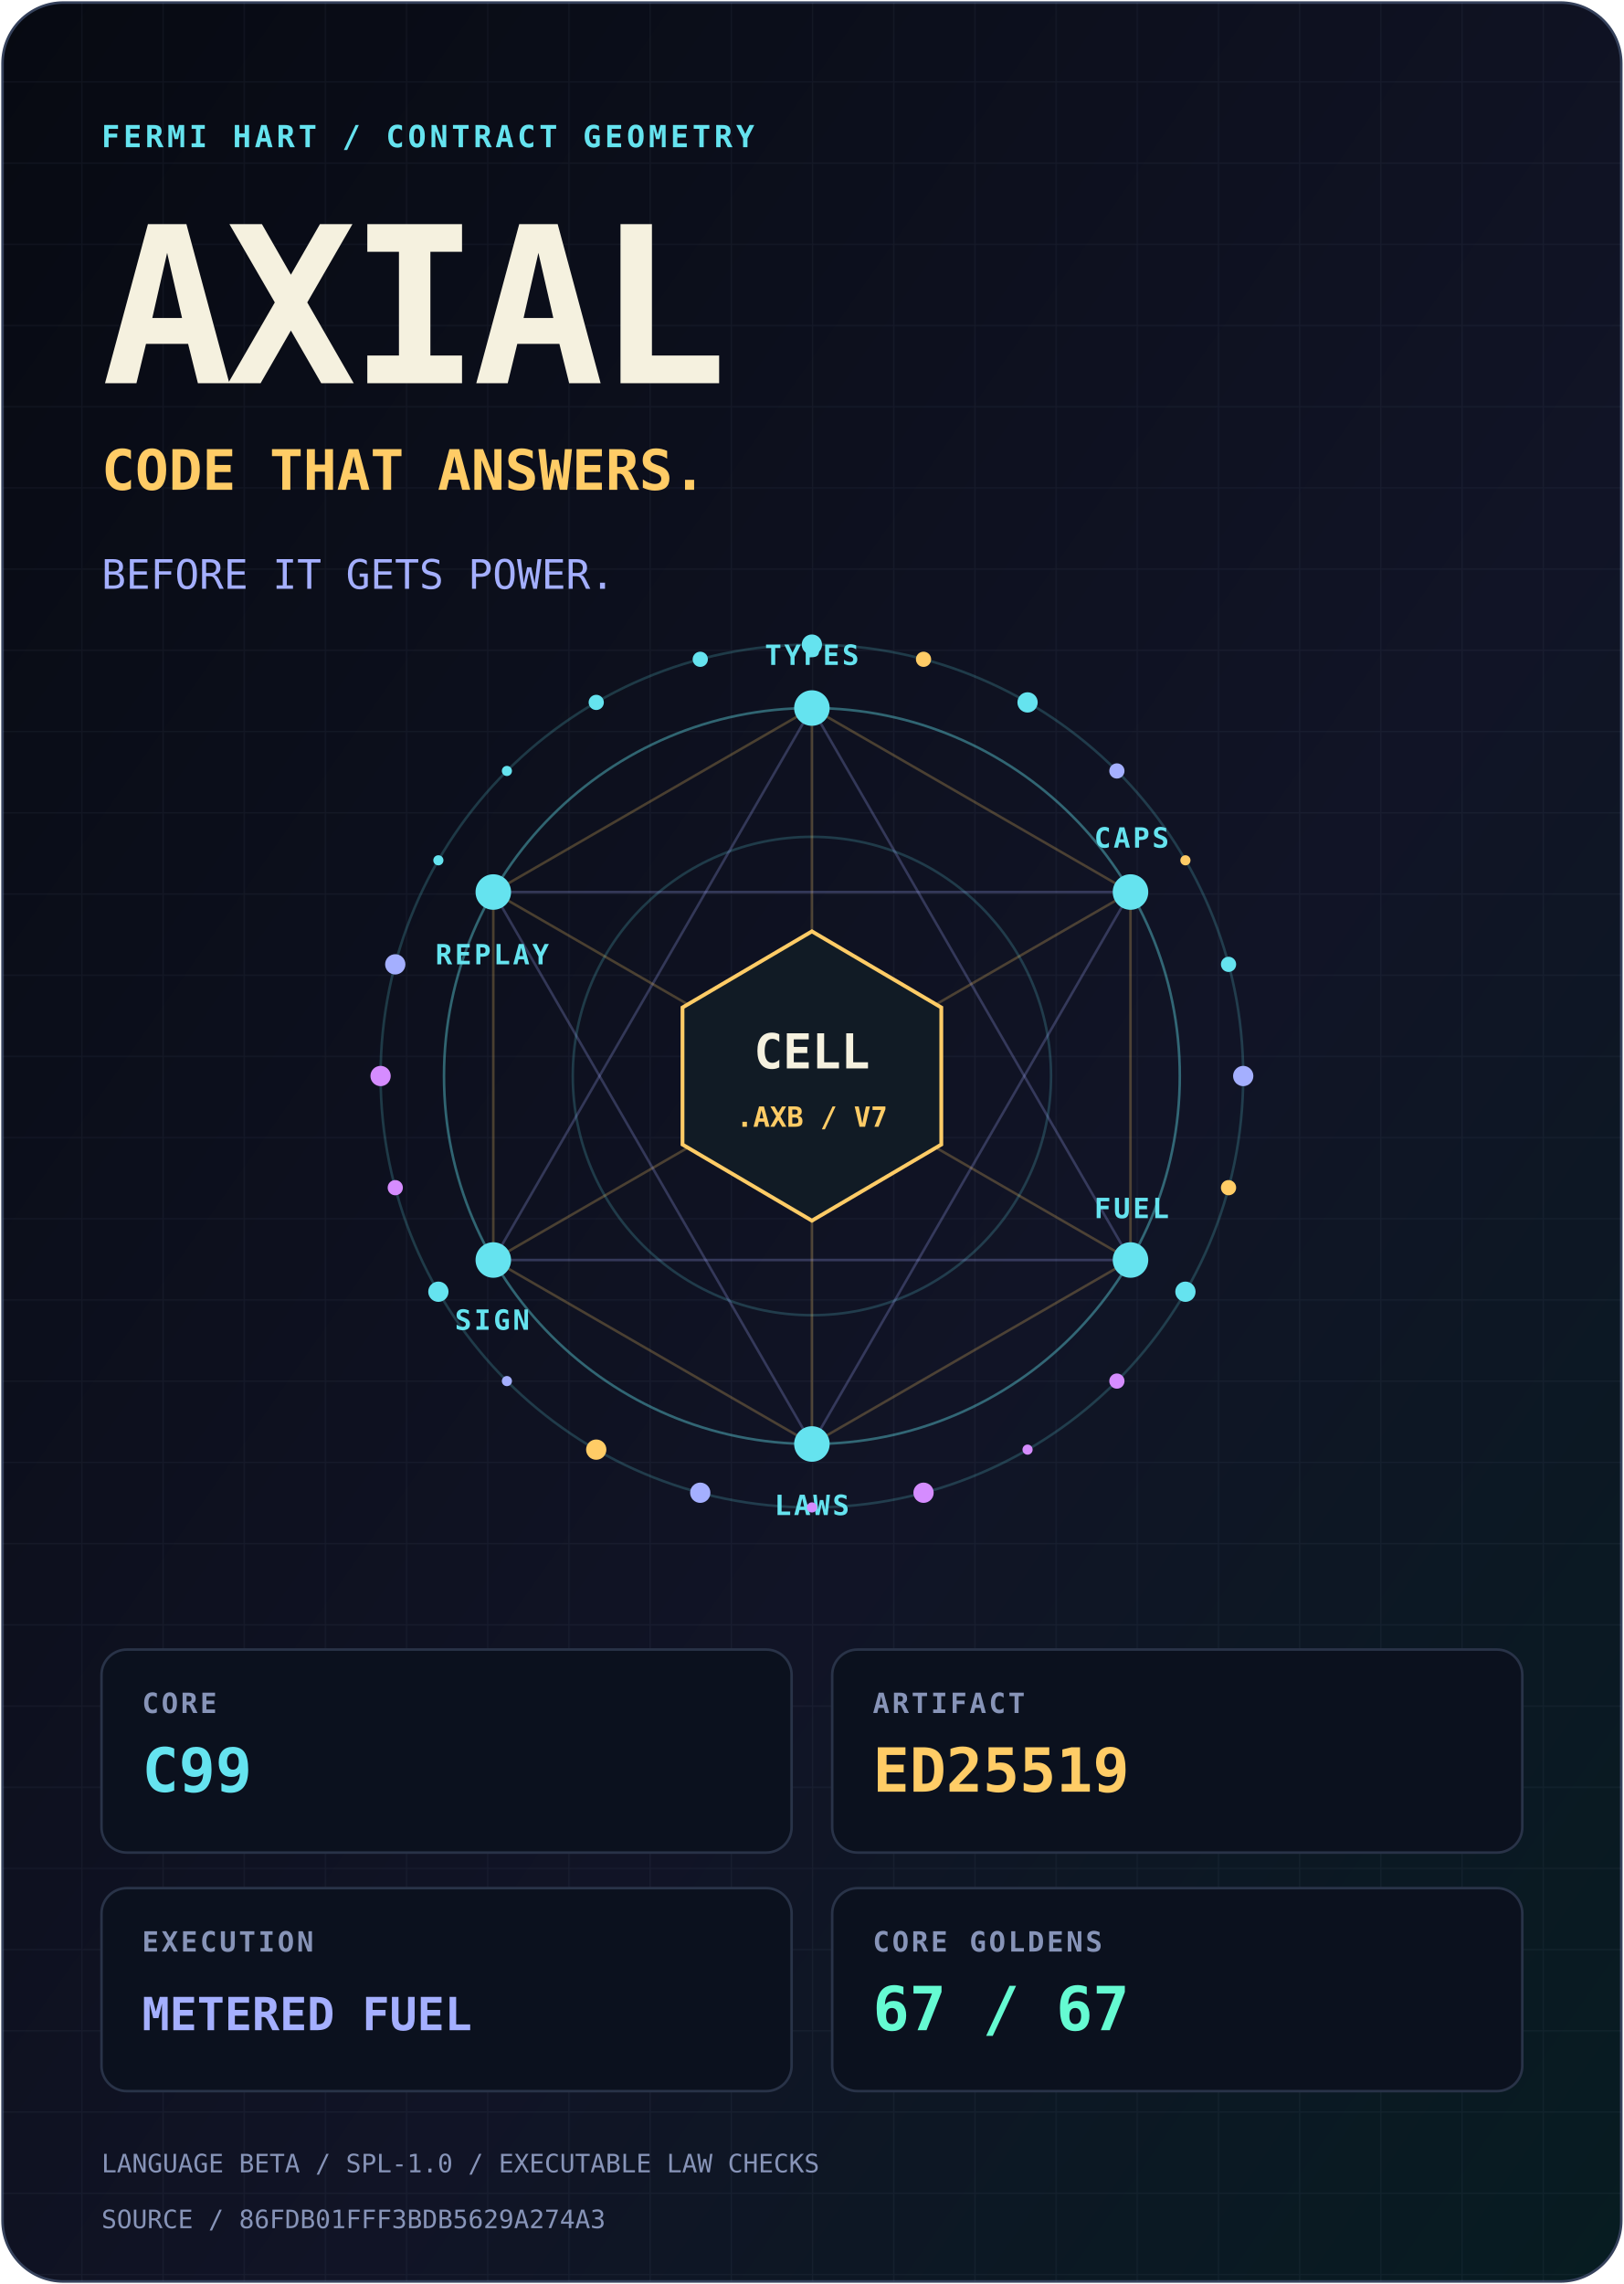
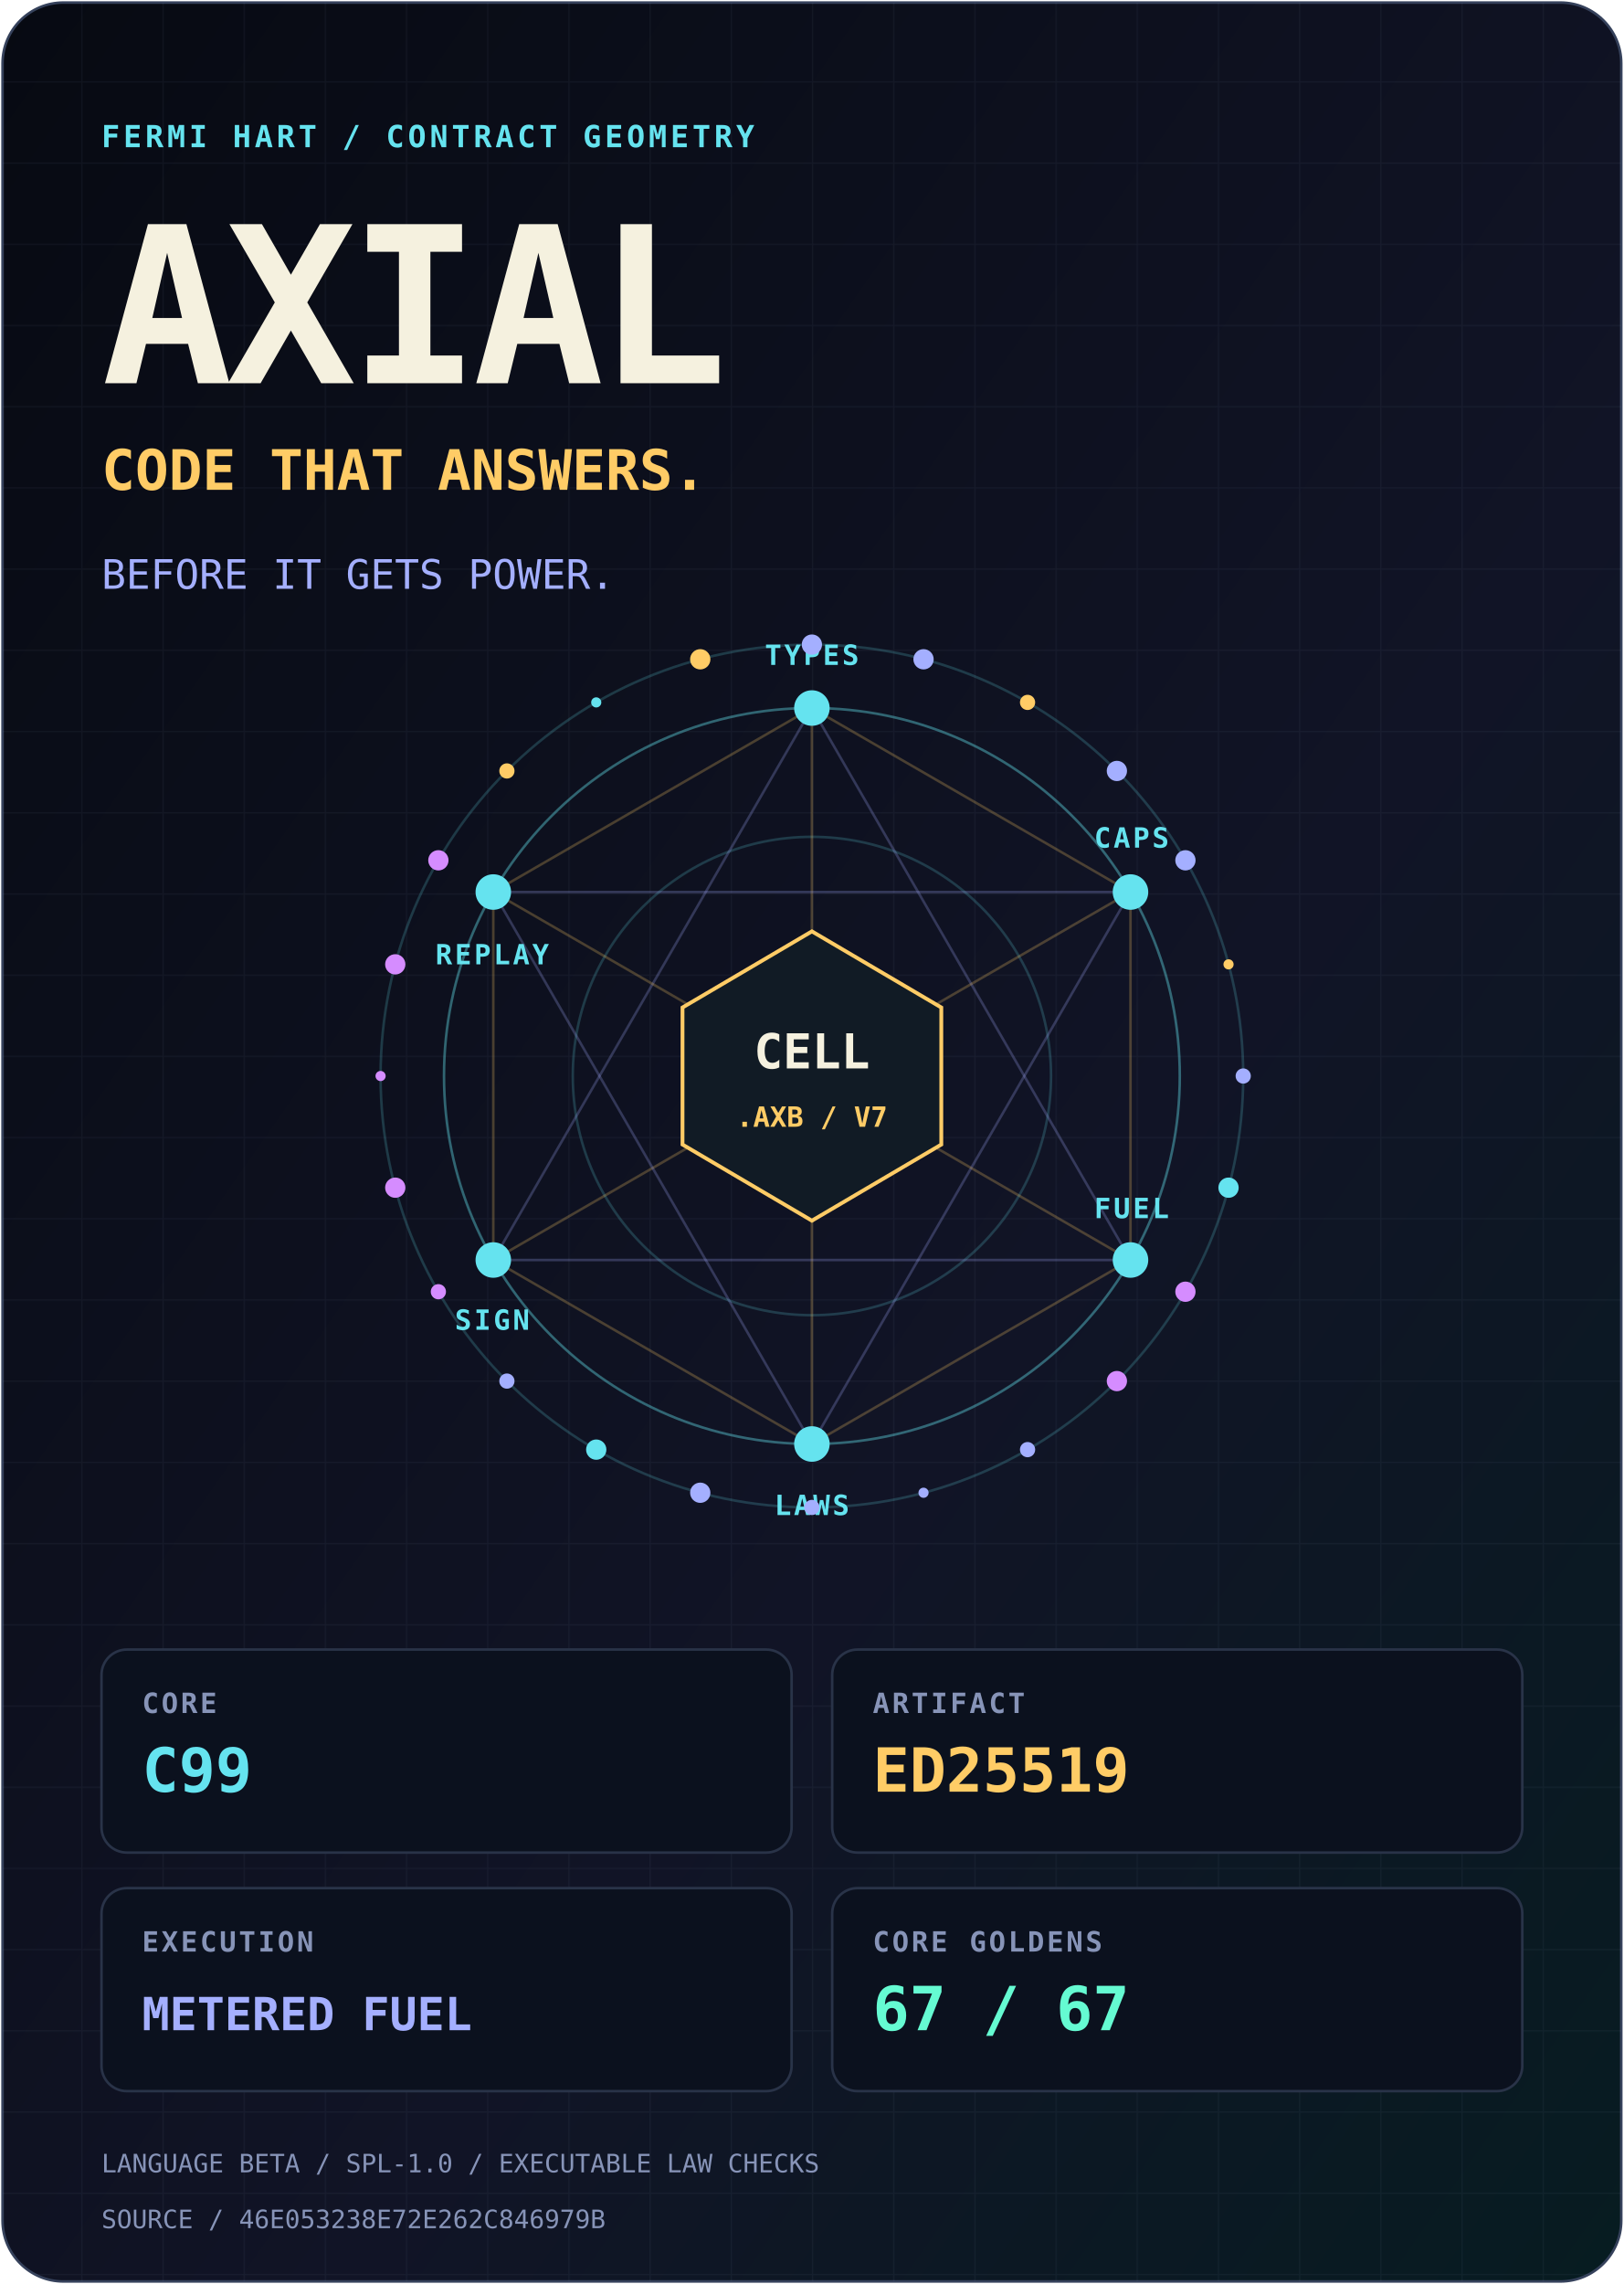
<svg xmlns="http://www.w3.org/2000/svg" viewBox="0 0 640 900" width="640" height="900" role="img" aria-labelledby="title desc">
  <defs>
    <linearGradient id="bg" x2="1" y2="1">
      <stop stop-color="#070a12" />
      <stop offset=".6" stop-color="#111426" />
      <stop offset="1" stop-color="#071c21" />
    </linearGradient>
    <pattern id="grid" width="32" height="32" patternUnits="userSpaceOnUse">
      <path d="M32 0H0V32" fill="none" stroke="#8794b8" stroke-opacity=".07" />
    </pattern>
  </defs>
  <rect x="1" y="1" width="638" height="898" rx="24" fill="url(#bg)" stroke="#35415b" />
  <rect x="1" y="1" width="638" height="898" rx="24" fill="url(#grid)" />
  <text x="40" y="58" fill="#65e3ef" font-family="DejaVu Sans Mono,monospace" font-size="12" font-weight="700" text-anchor="start" letter-spacing="1.4">FERMI HART / CONTRACT GEOMETRY</text>
  <text x="40" y="151" fill="#f5f1df" font-family="DejaVu Sans Mono,monospace" font-size="86" font-weight="700" text-anchor="start" letter-spacing="-3">AXIAL</text>
  <text x="40" y="193" fill="#ffcc66" font-family="DejaVu Sans Mono,monospace" font-size="22" font-weight="700" text-anchor="start" letter-spacing="0">CODE THAT ANSWERS.</text>
  <text x="40" y="232" fill="#a4afff" font-family="DejaVu Sans Mono,monospace" font-size="16" font-weight="400" text-anchor="start" letter-spacing="0">BEFORE IT GETS POWER.</text>
  <circle cx="320" cy="424" r="170" fill="none" stroke="#65e3ef" stroke-opacity=".2" />
  <circle cx="320" cy="424" r="145" fill="none" stroke="#65e3ef" stroke-opacity=".4" />
  <circle cx="320" cy="424" r="94.25" fill="none" stroke="#65e3ef" stroke-opacity=".2" />
  <path d="M320.00,279.00L445.57,351.50" fill="none" stroke="#ffcc66" stroke-opacity=".25" />
  <path d="M320.00,279.00L445.57,496.50" fill="none" stroke="#a4afff" stroke-opacity=".25" />
  <path d="M320.00,279.00L320.00,569.00" fill="none" stroke="#ffcc66" stroke-opacity=".25" />
  <path d="M320.00,279.00L194.43,496.50" fill="none" stroke="#a4afff" stroke-opacity=".25" />
  <path d="M320.00,279.00L194.43,351.50" fill="none" stroke="#ffcc66" stroke-opacity=".25" />
  <path d="M445.57,351.50L445.57,496.50" fill="none" stroke="#ffcc66" stroke-opacity=".25" />
  <path d="M445.57,351.50L320.00,569.00" fill="none" stroke="#a4afff" stroke-opacity=".25" />
  <path d="M445.57,351.50L194.43,496.50" fill="none" stroke="#ffcc66" stroke-opacity=".25" />
  <path d="M445.57,351.50L194.43,351.50" fill="none" stroke="#a4afff" stroke-opacity=".25" />
  <path d="M445.57,496.50L320.00,569.00" fill="none" stroke="#ffcc66" stroke-opacity=".25" />
  <path d="M445.57,496.50L194.43,496.50" fill="none" stroke="#a4afff" stroke-opacity=".25" />
  <path d="M445.57,496.50L194.43,351.50" fill="none" stroke="#ffcc66" stroke-opacity=".25" />
  <path d="M320.00,569.00L194.43,496.50" fill="none" stroke="#ffcc66" stroke-opacity=".25" />
  <path d="M320.00,569.00L194.43,351.50" fill="none" stroke="#a4afff" stroke-opacity=".25" />
  <path d="M194.43,496.50L194.43,351.50" fill="none" stroke="#ffcc66" stroke-opacity=".25" />
  <circle cx="320.00" cy="279.00" r="7" fill="#65e3ef" />
  <text x="320" y="262" fill="#65e3ef" font-family="DejaVu Sans Mono,monospace" font-size="11" font-weight="700" text-anchor="middle" letter-spacing="1">TYPES</text>
  <circle cx="445.57" cy="351.50" r="7" fill="#65e3ef" />
  <text x="446" y="334" fill="#65e3ef" font-family="DejaVu Sans Mono,monospace" font-size="11" font-weight="700" text-anchor="middle" letter-spacing="1">CAPS</text>
  <circle cx="445.57" cy="496.50" r="7" fill="#65e3ef" />
  <text x="446" y="480" fill="#65e3ef" font-family="DejaVu Sans Mono,monospace" font-size="11" font-weight="700" text-anchor="middle" letter-spacing="1">FUEL</text>
  <circle cx="320.00" cy="569.00" r="7" fill="#65e3ef" />
  <text x="320" y="597" fill="#65e3ef" font-family="DejaVu Sans Mono,monospace" font-size="11" font-weight="700" text-anchor="middle" letter-spacing="1">LAWS</text>
  <circle cx="194.43" cy="496.50" r="7" fill="#65e3ef" />
  <text x="194" y="524" fill="#65e3ef" font-family="DejaVu Sans Mono,monospace" font-size="11" font-weight="700" text-anchor="middle" letter-spacing="1">SIGN</text>
  <circle cx="194.43" cy="351.50" r="7" fill="#65e3ef" />
  <text x="194" y="380" fill="#65e3ef" font-family="DejaVu Sans Mono,monospace" font-size="11" font-weight="700" text-anchor="middle" letter-spacing="1">REPLAY</text>
-   <circle cx="490.00" cy="424.00" r="4" fill="#a4afff" />
-   <circle cx="484.21" cy="468.00" r="3" fill="#ffcc66" />
-   <circle cx="467.22" cy="509.00" r="4" fill="#65e3ef" />
-   <circle cx="440.21" cy="544.21" r="3" fill="#d58cff" />
-   <circle cx="405.00" cy="571.22" r="2" fill="#d58cff" />
-   <circle cx="364.00" cy="588.21" r="4" fill="#d58cff" />
-   <circle cx="320.00" cy="594.00" r="2" fill="#d58cff" />
+   <circle cx="490.00" cy="424.00" r="3" fill="#a4afff" />
+   <circle cx="484.21" cy="468.00" r="4" fill="#65e3ef" />
+   <circle cx="467.22" cy="509.00" r="4" fill="#d58cff" />
+   <circle cx="440.21" cy="544.21" r="4" fill="#d58cff" />
+   <circle cx="405.00" cy="571.22" r="3" fill="#a4afff" />
+   <circle cx="364.00" cy="588.21" r="2" fill="#a4afff" />
+   <circle cx="320.00" cy="594.00" r="3" fill="#a4afff" />
  <circle cx="276.00" cy="588.21" r="4" fill="#a4afff" />
-   <circle cx="235.00" cy="571.22" r="4" fill="#ffcc66" />
-   <circle cx="199.79" cy="544.21" r="2" fill="#a4afff" />
-   <circle cx="172.78" cy="509.00" r="4" fill="#65e3ef" />
-   <circle cx="155.79" cy="468.00" r="3" fill="#d58cff" />
-   <circle cx="150.00" cy="424.00" r="4" fill="#d58cff" />
-   <circle cx="155.79" cy="380.00" r="4" fill="#a4afff" />
-   <circle cx="172.78" cy="339.00" r="2" fill="#65e3ef" />
-   <circle cx="199.79" cy="303.79" r="2" fill="#65e3ef" />
-   <circle cx="235.00" cy="276.78" r="3" fill="#65e3ef" />
-   <circle cx="276.00" cy="259.79" r="3" fill="#65e3ef" />
-   <circle cx="320.00" cy="254.00" r="4" fill="#65e3ef" />
-   <circle cx="364.00" cy="259.79" r="3" fill="#ffcc66" />
-   <circle cx="405.00" cy="276.78" r="4" fill="#65e3ef" />
-   <circle cx="440.21" cy="303.79" r="3" fill="#a4afff" />
-   <circle cx="467.22" cy="339.00" r="2" fill="#ffcc66" />
-   <circle cx="484.21" cy="380.00" r="3" fill="#65e3ef" />
+   <circle cx="235.00" cy="571.22" r="4" fill="#65e3ef" />
+   <circle cx="199.79" cy="544.21" r="3" fill="#a4afff" />
+   <circle cx="172.78" cy="509.00" r="3" fill="#d58cff" />
+   <circle cx="155.79" cy="468.00" r="4" fill="#d58cff" />
+   <circle cx="150.00" cy="424.00" r="2" fill="#d58cff" />
+   <circle cx="155.79" cy="380.00" r="4" fill="#d58cff" />
+   <circle cx="172.78" cy="339.00" r="4" fill="#d58cff" />
+   <circle cx="199.79" cy="303.79" r="3" fill="#ffcc66" />
+   <circle cx="235.00" cy="276.78" r="2" fill="#65e3ef" />
+   <circle cx="276.00" cy="259.79" r="4" fill="#ffcc66" />
+   <circle cx="320.00" cy="254.00" r="4" fill="#a4afff" />
+   <circle cx="364.00" cy="259.79" r="4" fill="#a4afff" />
+   <circle cx="405.00" cy="276.78" r="3" fill="#ffcc66" />
+   <circle cx="440.21" cy="303.79" r="4" fill="#a4afff" />
+   <circle cx="467.22" cy="339.00" r="4" fill="#a4afff" />
+   <circle cx="484.21" cy="380.00" r="2" fill="#ffcc66" />
  <path d="M320,367L371,397V451L320,481L269,451V397Z" fill="#111b25" stroke="#ffcc66" stroke-width="1.5" />
  <text x="320" y="421" fill="#f5f1df" font-family="DejaVu Sans Mono,monospace" font-size="19" font-weight="700" text-anchor="middle" letter-spacing="0">CELL</text>
  <text x="320" y="444" fill="#ffcc66" font-family="DejaVu Sans Mono,monospace" font-size="11" font-weight="700" text-anchor="middle" letter-spacing="0">.AXB / V7</text>
  <rect x="40" y="650" width="272" height="80" rx="10" fill="#0b111e" stroke="#293348" />
  <text x="56" y="675" fill="#8794b8" font-family="DejaVu Sans Mono,monospace" font-size="11" font-weight="700" text-anchor="start" letter-spacing="1">CORE</text>
  <text x="56" y="706" fill="#65e3ef" font-family="DejaVu Sans Mono,monospace" font-size="24" font-weight="700" text-anchor="start" letter-spacing="0">C99</text>
  <rect x="328" y="650" width="272" height="80" rx="10" fill="#0b111e" stroke="#293348" />
  <text x="344" y="675" fill="#8794b8" font-family="DejaVu Sans Mono,monospace" font-size="11" font-weight="700" text-anchor="start" letter-spacing="1">ARTIFACT</text>
  <text x="344" y="706" fill="#ffcc66" font-family="DejaVu Sans Mono,monospace" font-size="24" font-weight="700" text-anchor="start" letter-spacing="0">ED25519</text>
  <rect x="40" y="744" width="272" height="80" rx="10" fill="#0b111e" stroke="#293348" />
  <text x="56" y="769" fill="#8794b8" font-family="DejaVu Sans Mono,monospace" font-size="11" font-weight="700" text-anchor="start" letter-spacing="1">EXECUTION</text>
  <text x="56" y="800" fill="#a4afff" font-family="DejaVu Sans Mono,monospace" font-size="18" font-weight="700" text-anchor="start" letter-spacing="0">METERED FUEL</text>
  <rect x="328" y="744" width="272" height="80" rx="10" fill="#0b111e" stroke="#293348" />
  <text x="344" y="769" fill="#8794b8" font-family="DejaVu Sans Mono,monospace" font-size="11" font-weight="700" text-anchor="start" letter-spacing="1">CORE GOLDENS</text>
  <text x="344" y="800" fill="#65fbd2" font-family="DejaVu Sans Mono,monospace" font-size="24" font-weight="700" text-anchor="start" letter-spacing="0">67 / 67</text>
  <text x="40" y="856" fill="#8794b8" font-family="DejaVu Sans Mono,monospace" font-size="10" font-weight="400" text-anchor="start" letter-spacing="0">LANGUAGE BETA / SPL-1.0 / EXECUTABLE LAW CHECKS</text>
-   <text x="40" y="878" fill="#8794b8" font-family="DejaVu Sans Mono,monospace" font-size="10" font-weight="400" text-anchor="start" letter-spacing="0">SOURCE / 86FDB01FFF3BDB5629A274A3</text>
+   <text x="40" y="878" fill="#8794b8" font-family="DejaVu Sans Mono,monospace" font-size="10" font-weight="400" text-anchor="start" letter-spacing="0">SOURCE / 46E053238E72E262C846979B</text>
</svg>
